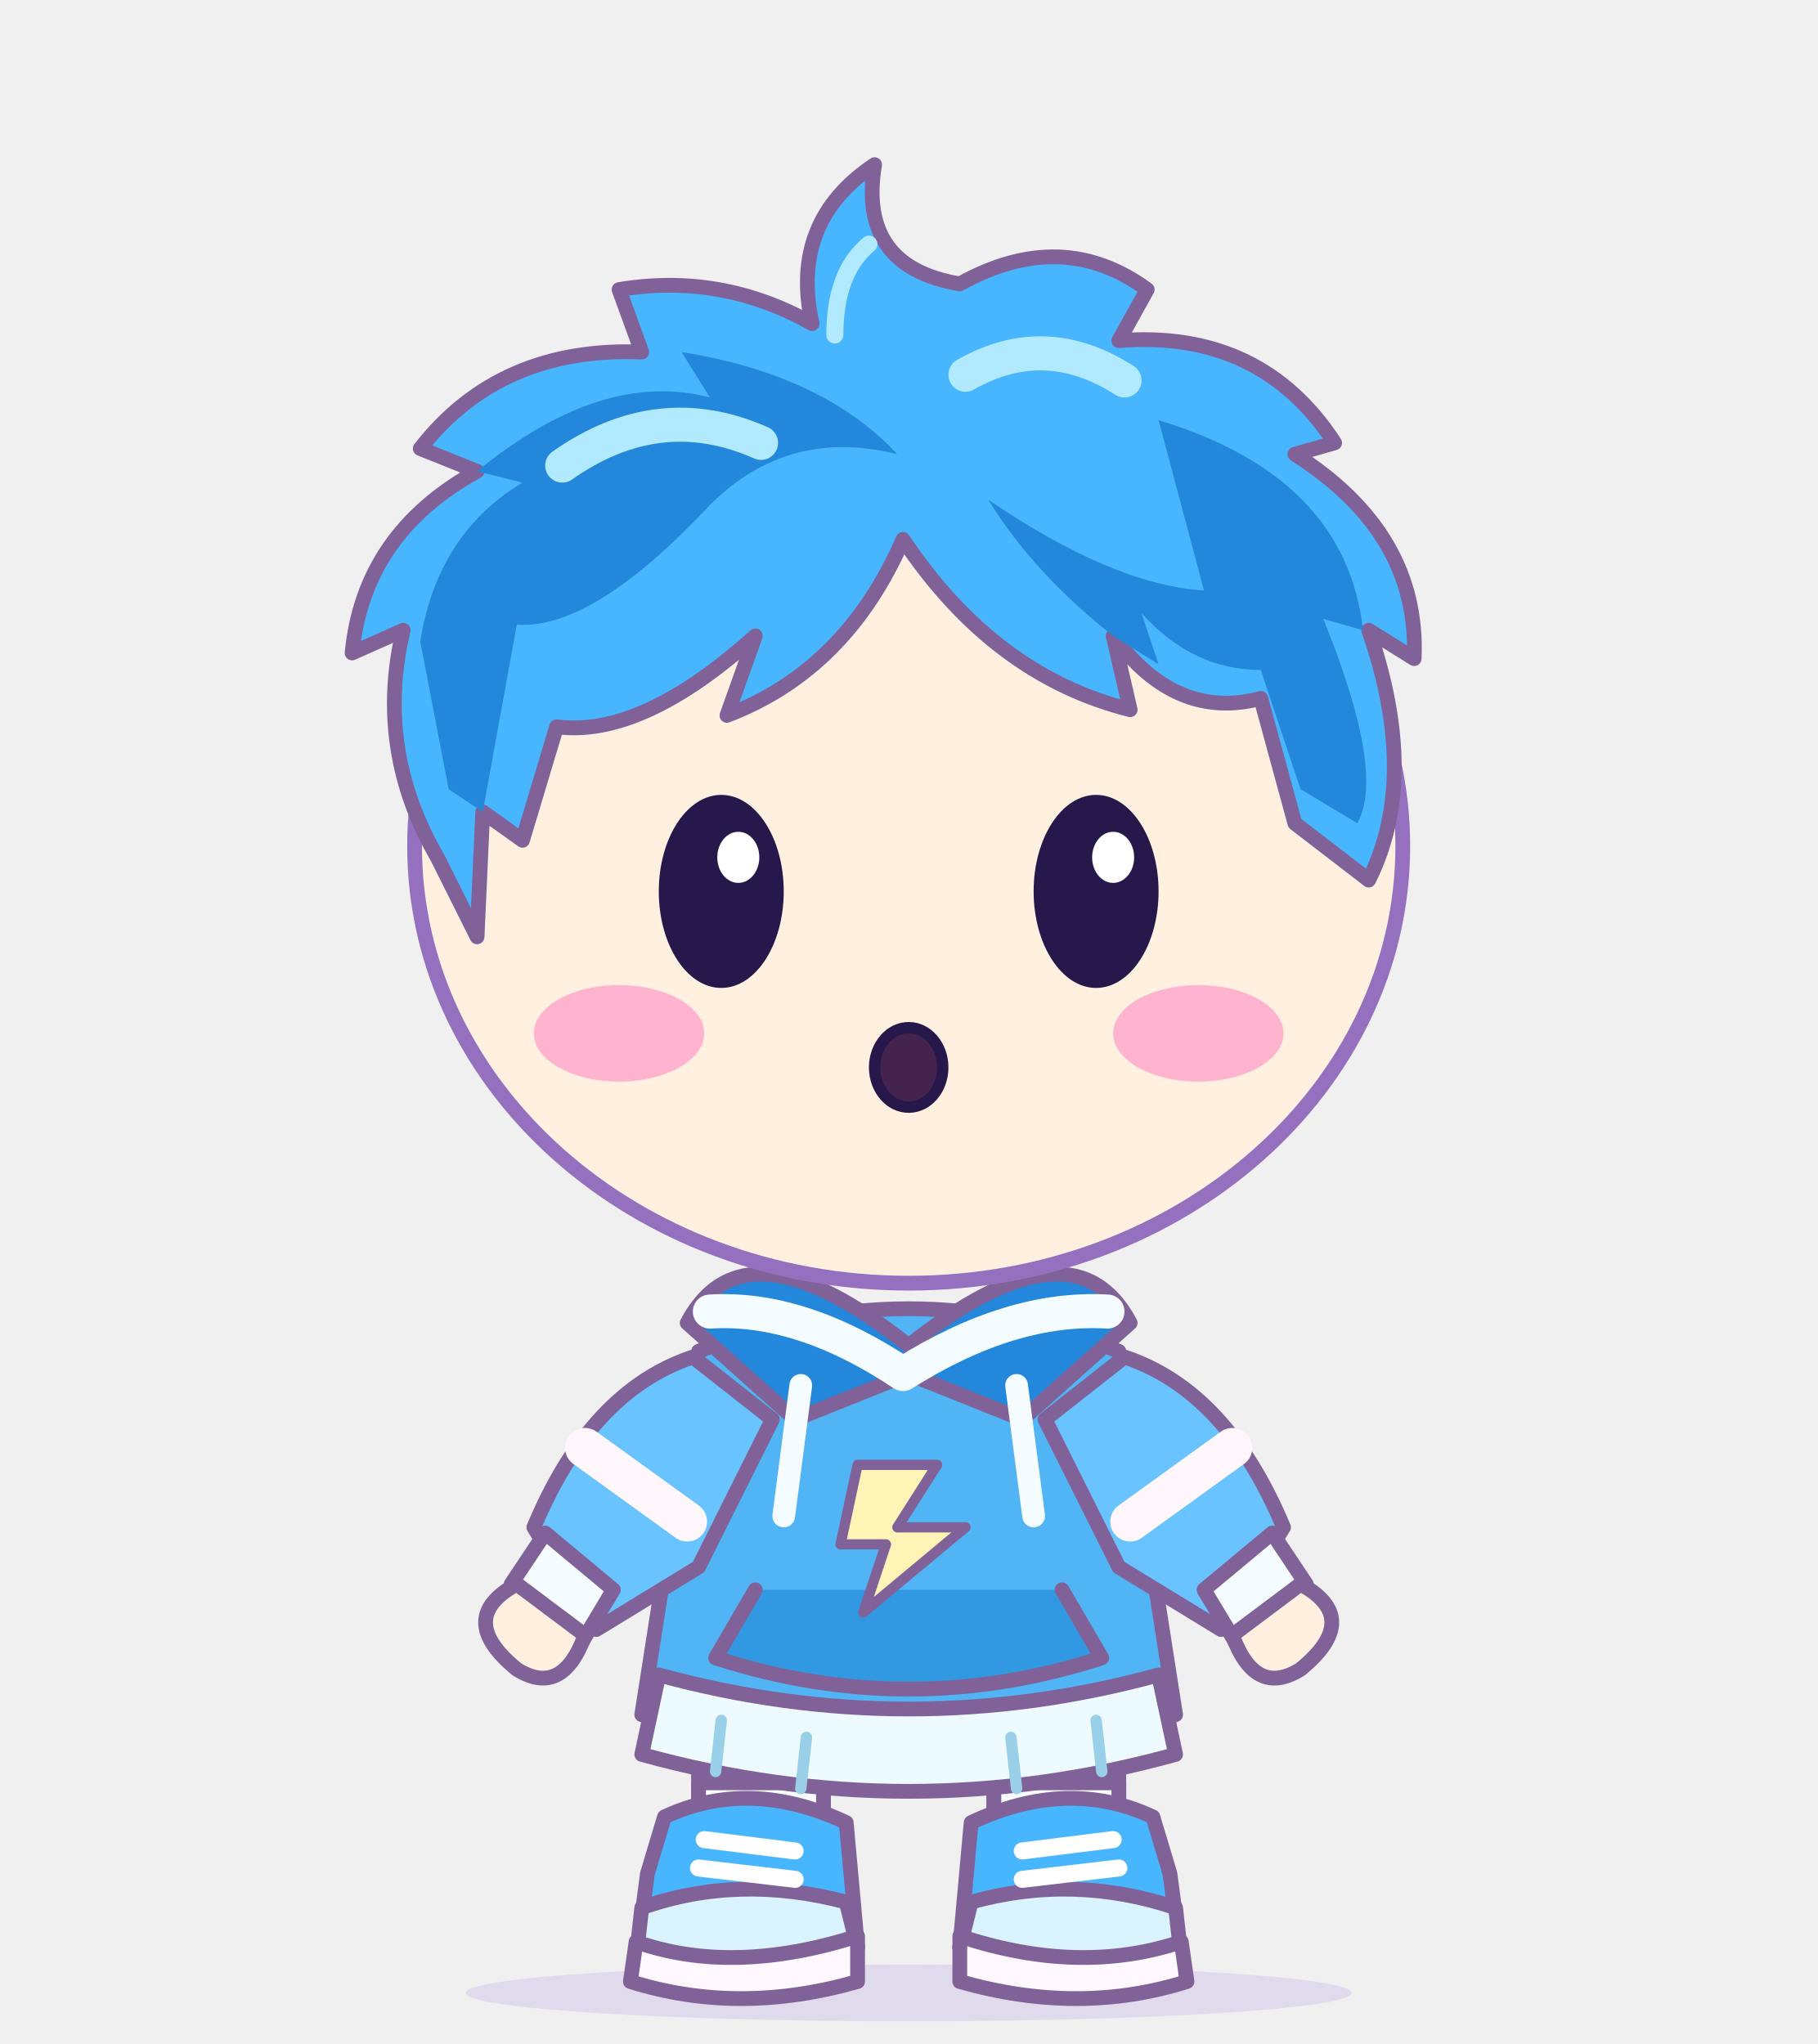
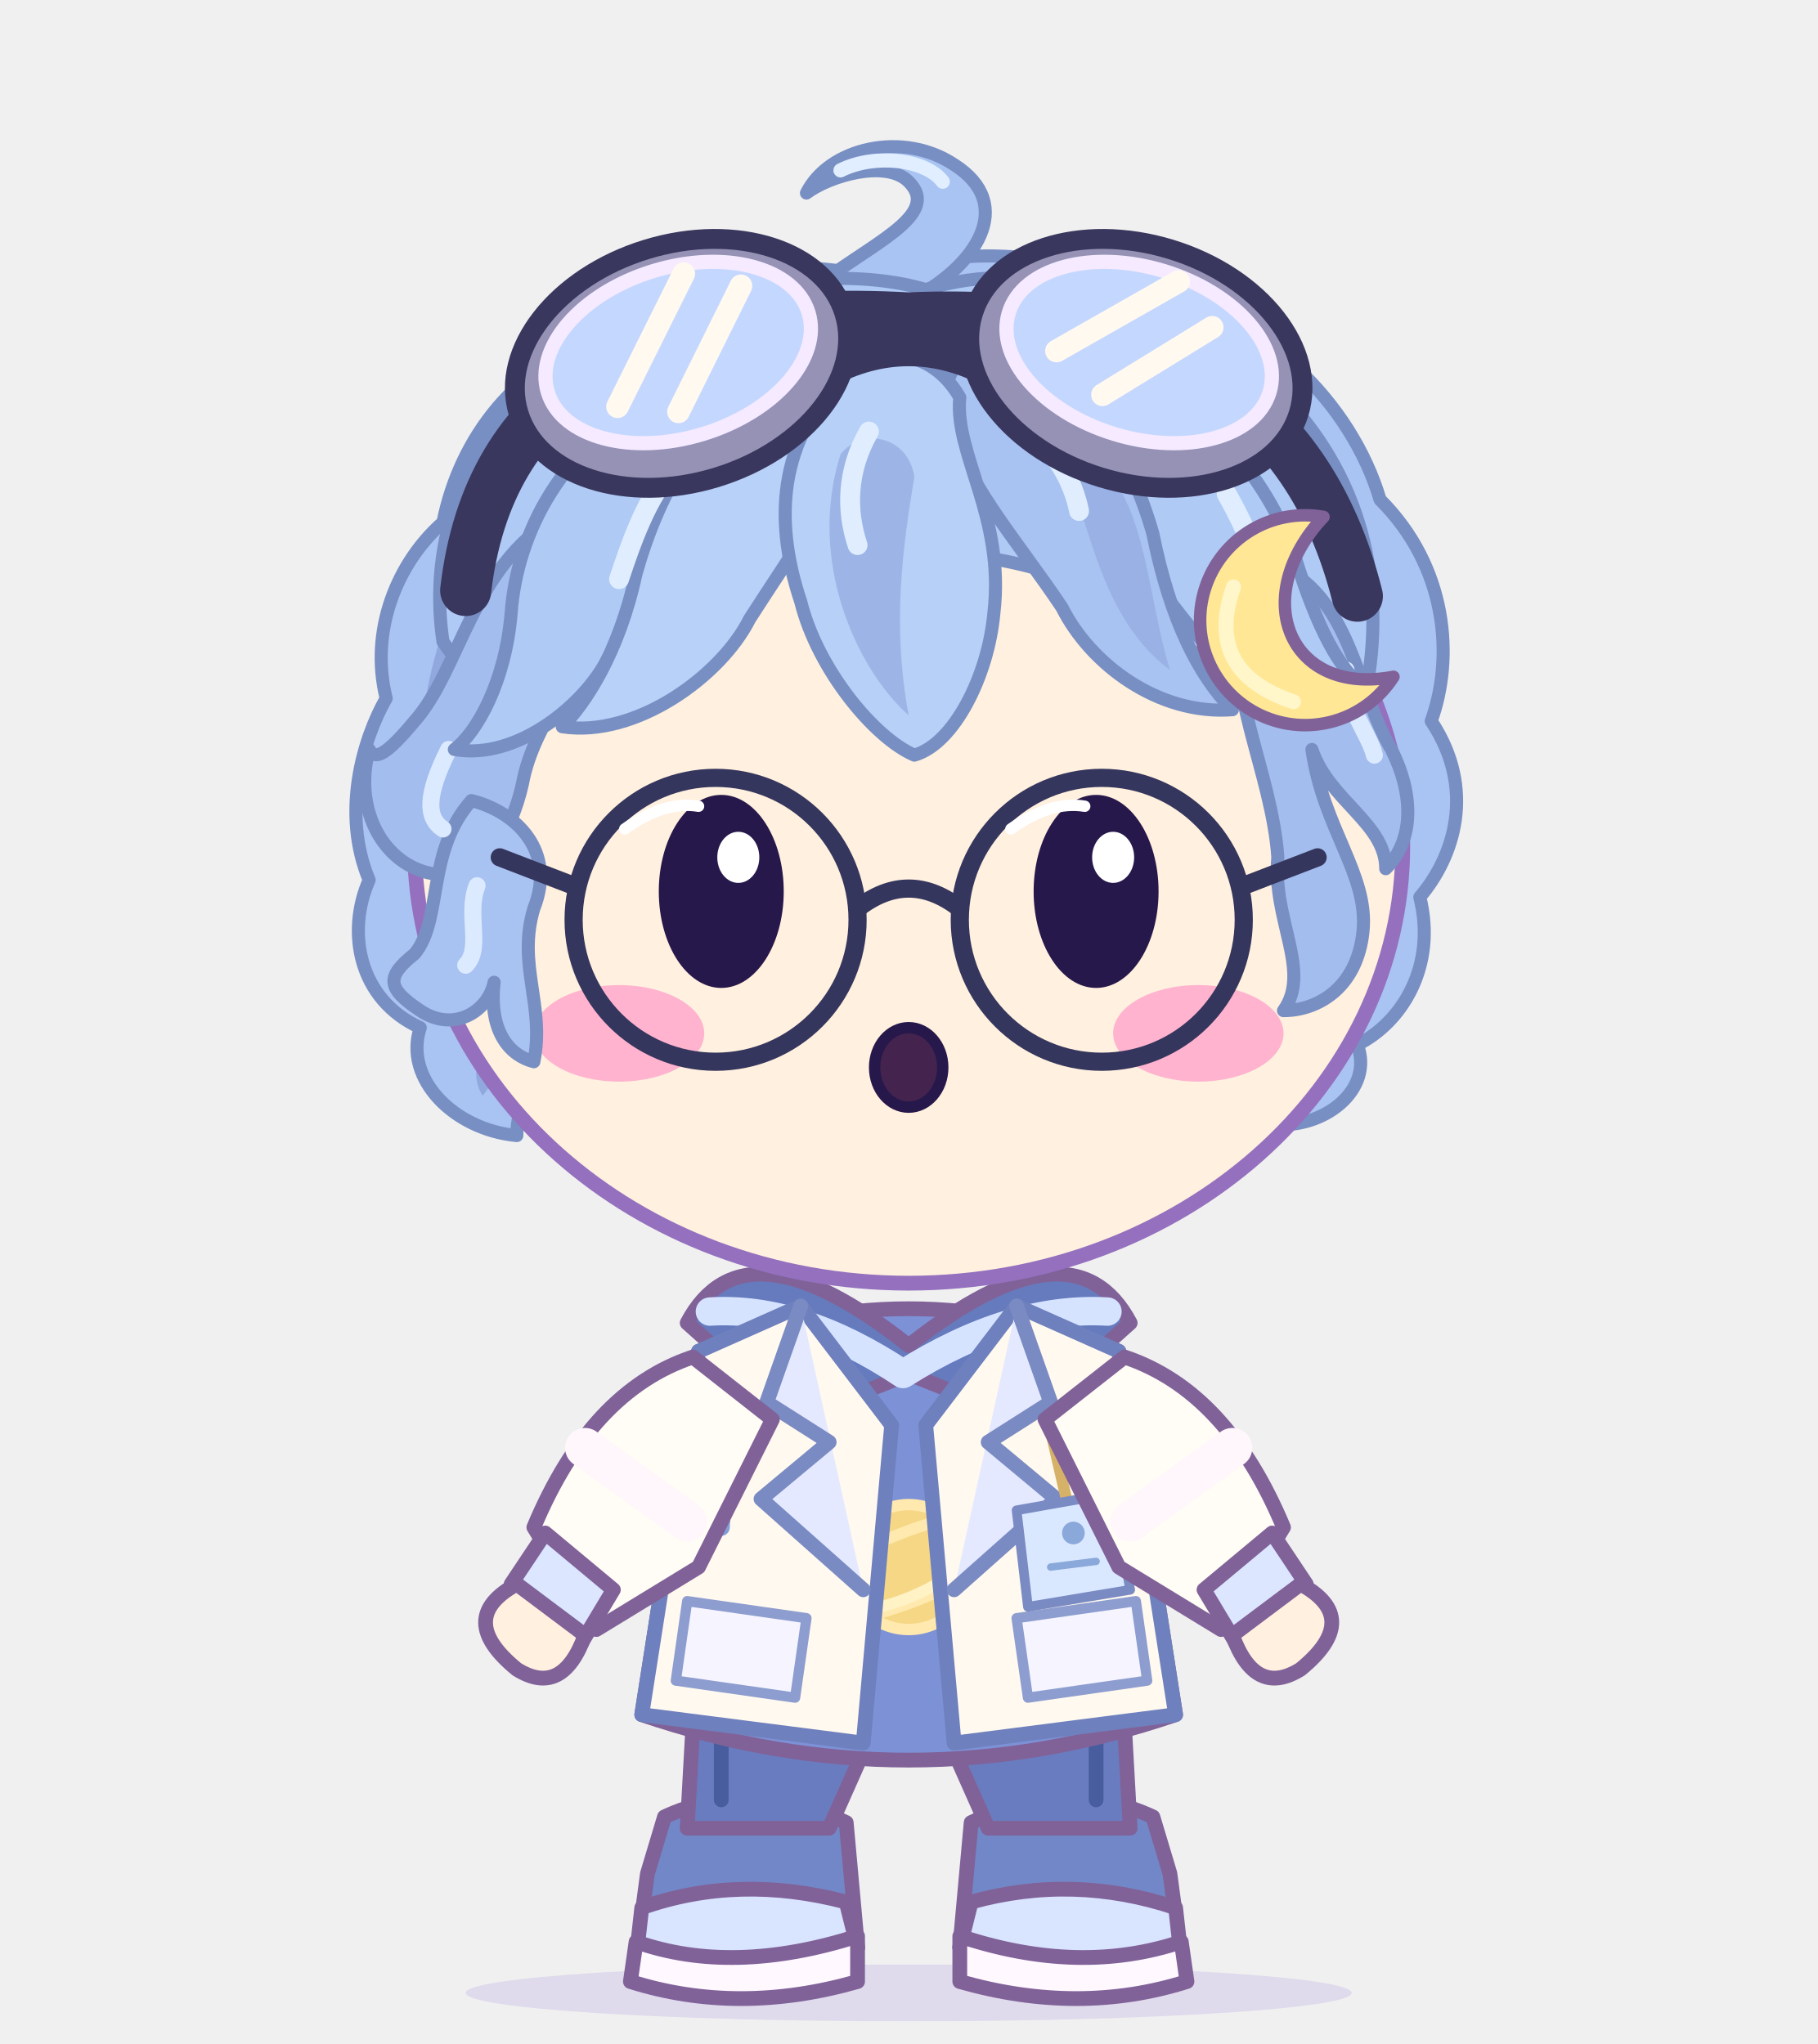
- <svg xmlns="http://www.w3.org/2000/svg" class="luna2" viewBox="0 0 320 360" preserveAspectRatio="xMidYMid meet" role="img" aria-label="Liam — talking" data-state="talking" data-outfit="home" data-reduced-motion="true" data-audio="unavailable" data-compact="false" data-character="liam">
+ <svg xmlns="http://www.w3.org/2000/svg" class="luna2" viewBox="0 0 320 360" preserveAspectRatio="xMidYMid meet" role="img" aria-label="Liam — talking" data-character="liam" data-science-outfit="true" data-listening-disabled="false" data-state="talking" data-outfit="home" data-reduced-motion="true" data-audio="unavailable" data-compact="false">
  <ellipse class="l2-ground" cx="160" cy="351" rx="78" ry="5" fill="#a58cdd" opacity=".22" />
  <g class="l2-character" fill="none" stroke="#806299" stroke-width="2.6" stroke-linecap="round" stroke-linejoin="round">
+     <g transform="translate(0 0)">
+       <g transform="translate(83 108)">
+         <g class="l2-pigtail" style="transform-origin:0 0">
+           <g transform="translate(-83 -108)">
+             <path d="M83 94C62 72 26 82 19 108 7 144 49 161 34 187 28 197 18 195 12 188 13 220 51 236 73 208 89 186 68 162 78 141 88 125 101 110 83 94Z" fill="#ba96f4" />
+             <path d="M57 90C23 100 21 124 42 145 64 167 63 199 41 209 68 214 78 193 66 164 50 128 73 114 81 104Z" fill="#9d79dc" stroke="none" />
+             <path d="M41 89C11 100 14 126 28 141 19 119 33 104 46 101M15 197Q33 226 59 210" fill="none" stroke="#f2d4ff" stroke-width="5" />
+             <ellipse cx="37" cy="106" rx="9" ry="5" transform="rotate(-35 37 106)" fill="#f7e4ff" stroke="none" />
+             <path d="M72 89Q83 78 92 93L94 112 79 119Z" fill="#f2b9e7" />
+           </g>
+         </g>
+       </g>
+     </g>
+     <g transform="translate(320 0) scale(-1 1)">
+       <g transform="translate(83 108)">
+         <g class="l2-pigtail" style="transform-origin:0 0">
+           <g transform="translate(-83 -108)">
+             <path d="M83 94C62 72 26 82 19 108 7 144 49 161 34 187 28 197 18 195 12 188 13 220 51 236 73 208 89 186 68 162 78 141 88 125 101 110 83 94Z" fill="#ba96f4" />
+             <path d="M57 90C23 100 21 124 42 145 64 167 63 199 41 209 68 214 78 193 66 164 50 128 73 114 81 104Z" fill="#9d79dc" stroke="none" />
+             <path d="M41 89C11 100 14 126 28 141 19 119 33 104 46 101M15 197Q33 226 59 210" fill="none" stroke="#f2d4ff" stroke-width="5" />
+             <ellipse cx="37" cy="106" rx="9" ry="5" transform="rotate(-35 37 106)" fill="#f7e4ff" stroke="none" />
+             <path d="M72 89Q83 78 92 93L94 112 79 119Z" fill="#f2b9e7" />
+           </g>
+         </g>
+       </g>
+     </g>
    <g class="l2-body">
      <g class="l2-feet">
        <path d="M123 300V324H145V300M175 300V324H197V300" fill="#fff0df" />
-         <path d="M123 314H145V325H123ZM175 314H197V325H175Z" fill="#f5fcff" />
-         <path d="M117 320Q132 313 149 321L151 343Q136 351 112 345L114 330Z M171 321Q188 313 203 320L206 330 208 345Q184 351 169 343Z" fill="#48b6ff" />
-         <path d="M113 336Q130 330 149 335L151 343Q132 350 112 345ZM171 335Q189 330 207 336L208 345Q189 350 169 343Z" fill="#d9f3ff" />
+         <path d="M117 320Q132 313 149 321L151 343Q136 351 112 345L114 330Z M171 321Q188 313 203 320L206 330 208 345Q184 351 169 343Z" fill="#c2a1f3" />
+         <path d="M113 336Q130 330 149 335L151 343Q132 350 112 345ZM171 335Q189 330 207 336L208 345Q189 350 169 343Z" fill="#edb8e9" />
        <path d="M112 342Q129 348 151 341V349Q130 355 111 349ZM169 341Q190 348 208 342L209 349Q190 355 169 349Z" fill="#fff8ff" />
-         <path d="M124 324 140 326M123 329 140 331M180 326 196 324M180 331 197 329" fill="none" stroke="#fff" stroke-width="3" />
+         <g fill="#94e6e0" stroke-width="1.8">
+           <path d="M132 326Q116 315 117 327T132 331Q147 339 146 327T132 326ZM188 326Q173 315 174 327T188 331Q203 339 202 327T188 326Z" />
+           <circle cx="132" cy="329" r="4" />
+           <circle cx="188" cy="329" r="4" />
+         </g>
+         <g class="liam-laces" fill="none" stroke="#f6f7ff" stroke-width="2.5">
+           <path d="m121 323 20 2m-21 3 21 2m38-5 20-2m-20 7 21-2" />
+         </g>
      </g>
      <g class="l2-outfit-home">
-         <path d="M123 238Q160 223 197 238L207 302Q160 318 113 302Z" fill="#51b4f4" />
-         <path d="M116 295Q160 307 204 295L207 309Q160 322 113 309Z" fill="#edfaff" />
-         <path d="M127 303 126 312M142 306 141 315M178 306 179 315M193 303 194 312" stroke="#9acfe8" stroke-width="2" />
-         <path d="M121 233Q131 214 160 237 189 214 199 233L180 250 160 242 140 250Z" fill="#2387dc" />
-         <path d="M125 231Q141 230 159 242 178 230 195 231" fill="none" stroke="#f5fcff" stroke-width="6" />
-         <path d="M141 244 138 267M179 244 182 267" fill="none" stroke="#f5fcff" stroke-width="4" />
-         <path d="M133 280 126 292Q160 303 194 292L187 280" fill="#3198e2" />
-         <path d="M151 258H165L158 269H170L152 284 156 272H148Z" fill="#fff4b5" stroke-width="1.8" />
+         <path d="M123 238Q160 223 197 238L207 302Q160 318 113 302Z" fill="#c2a1f3" />
+         <path d="M116 284Q158 298 204 284L211 310Q160 326 109 310Z" fill="#fff6fc" />
+         <path d="M124 298 121 313M143 302 141 317M178 302 180 317M196 298 199 313" fill="none" stroke="#c4a0e8" stroke-width="4" />
+         <path d="M120 264Q160 277 201 264V280Q160 293 118 280Z" fill="#f6d9fa" stroke="none" />
+         <path d="M121 233Q131 214 160 237 189 214 199 233L180 250 160 242 140 250Z" fill="#f2b9e7" />
+         <path d="M125 231Q141 230 159 242 178 230 195 231" fill="none" stroke="#fff5fc" stroke-width="6" />
+         <path d="M141 244 138 270M179 244 182 270" fill="none" stroke="#89e5dd" stroke-width="5" />
+         <circle cx="138" cy="272" r="3" fill="#89e5dd" />
+         <circle cx="182" cy="272" r="3" fill="#89e5dd" />
+         <path transform="translate(159 271) scale(0.65)" d="M8-17A21 21 0 1 0 22 15C1 19-7-1 8-17Z" fill="#ffe795" stroke="#806299" stroke-width="2.5" />
+         <path transform="translate(159 271) scale(0.65)" d="M-10-3Q-16 14 2 20" fill="none" stroke="#fff7ca" stroke-width="3" />
+         <g class="l2-detail" fill="#fff5fc" stroke="#d28ed8" stroke-width="2.5">
+           <path d="M122 289C108 275 110 299 127 306 144 292 136 278 127 288Z" />
+           <path d="M191 289C177 275 179 299 196 306 213 292 205 278 196 288Z" />
+         </g>
      </g>
      <g class="l2-outfit-enterprise">
        <path d="M124 282H196L205 311Q160 323 115 311Z" fill="#8a73b6" />
        <path d="M126 235Q160 225 194 235L201 294Q180 304 160 293 140 304 119 294Z" fill="#9981c3" />
        <path d="M143 231 160 259 177 231Z" fill="#fff6fc" />
        <path d="M137 233 148 251 140 258 160 283 151 241M183 233 172 251 180 258 160 283 169 241" fill="#bfa0eb" />
        <path d="M151 240 160 247 169 240 168 255 160 250 152 255Z" fill="#8de3da" />
        <circle cx="160" cy="283" r="2.6" fill="#ffdfa3" stroke="none" />
        <path d="M126 281H140M180 281H194" stroke="#d9c2f5" stroke-width="3" />
        <g class="l2-detail">
          <path d="M179 250V268" stroke="#8de3da" stroke-width="3" />
          <rect x="172" y="263" width="17" height="22" rx="3" fill="#fff8ee" />
          <circle cx="180.5" cy="270" r="3" fill="#c3a3ef" stroke="none" />
          <path d="M176 278H185" stroke="#8de3da" />
        </g>
      </g>
+       <g class="liam-clothes">
+         <path d="M123 286H197L199 322H174L166 304H154L146 322H121Z" fill="#697cc0" />
+         <path d="M127 303v14m66-14v14M160 293v9" stroke="#485d9d" />
+         <path d="M123 238Q160 223 197 238L207 302Q160 318 113 302Z" fill="#7d91d6" />
+         <path d="M121 233Q131 214 160 237 189 214 199 233L180 250 160 242 140 250Z" fill="#657bbd" />
+         <path d="M125 231Q141 230 159 242 178 230 195 231" fill="none" stroke="#d6e3ff" stroke-width="5" />
+         <path d="M142 244v23m36-23v23" stroke="#e5eaff" stroke-width="3" />
+         <g transform="translate(160 276) rotate(-22)" stroke="#ffe9ae" stroke-width="2">
+           <circle r="11" fill="#f5d786" />
+           <ellipse rx="21" ry="6" fill="none" />
+           <path d="M-20 0q16 10 40 0" fill="none" stroke="#fff2c5" />
+         </g>
+         <g class="liam-labcoat">
+           <path d="M123 238 141 230 157 251 152 307 113 302Z M197 238 179 230 163 251 168 307 207 302Z" fill="#fff9ef" stroke="#6e80bd" />
+           <path d="m141 230-6 17 11 7-12 10 18 16m27-50 6 17-11 7 12 10-18 16" fill="#e4e9ff" stroke="#7a8ac2" />
+           <path d="m121 282 21 3-2 14-21-3Z m58 3 21-3 2 14-21 3Z" fill="#f6f5ff" stroke="#8d9dcf" stroke-width="1.8" />
+           <path d="m124 255-2 15m6-17-1 16" stroke="#849dd5" stroke-width="3" />
+           <path d="m185 252 3 13" stroke="#d5b267" stroke-width="2" />
+           <path d="m179 266 17-3 3 17-18 3Z" fill="#dae8ff" stroke="#7a8ac2" stroke-width="1.7" />
+           <circle cx="189" cy="270" r="2" fill="#8aa8da" stroke="none" />
+           <path d="m185 276 8-1" stroke="#8aa8da" stroke-width="1.3" />
+         </g>
+       </g>
      <g transform="translate(0 0)">
        <g transform="translate(126 240)">
          <g class="l2-arm l2-arm-left" style="transform-origin:0 0">
            <g transform="translate(-126 -240)">
-               <path d="M122 239Q104 245 94 269L105 287 123 276 136 250Z" class="l2-sleeve" fill="#69c3ff" />
-               <path d="M96 270 108 280 102 290 90 279Z" fill="#f5fcff" />
+               <path d="M122 239Q104 245 94 269L105 287 123 276 136 250Z" class="l2-sleeve" fill="#d5b6f4" />
+               <path d="M96 270 108 280 102 290 90 279Z" fill="#f6d4ee" />
              <path d="M91 279Q80 285 91 294 99 299 103 288Z" fill="#fff0df" />
              <path class="l2-detail" d="M103 255 121 268" stroke="#fff7fc" stroke-width="7" />
            </g>
          </g>
        </g>
      </g>
      <g transform="translate(320 0) scale(-1 1)">
        <g transform="translate(126 240)">
          <g class="l2-arm l2-arm-right" style="transform-origin:0 0">
            <g transform="translate(-126 -240)">
-               <path d="M122 239Q104 245 94 269L105 287 123 276 136 250Z" class="l2-sleeve" fill="#69c3ff" />
-               <path d="M96 270 108 280 102 290 90 279Z" fill="#f5fcff" />
+               <path d="M122 239Q104 245 94 269L105 287 123 276 136 250Z" class="l2-sleeve" fill="#d5b6f4" />
+               <path d="M96 270 108 280 102 290 90 279Z" fill="#f6d4ee" />
              <path d="M91 279Q80 285 91 294 99 299 103 288Z" fill="#fff0df" />
              <path class="l2-detail" d="M103 255 121 268" stroke="#fff7fc" stroke-width="7" />
            </g>
          </g>
        </g>
      </g>
    </g>
    <g transform="translate(160 213)">
      <g class="l2-head-pose" style="transform-origin:0 0">
        <g transform="translate(-160 -213)">
+           <g class="liam-hair liam-hair-back" fill="#a9c4f2" stroke="#788fc3" stroke-width="2.3">
+             <path d="M78 92C81 77 91 64 107 59C117 47 140 45 154 49C170 42 191 45 204 53C222 55 238 71 243 88C255 100 256 116 252 127C260 139 256 151 250 158C253 170 247 180 239 184C242 192 233 199 224 198C227 187 218 179 214 166C205 149 116 145 102 170C99 183 91 191 91 200C80 199 71 190 74 181C63 176 61 164 65 155C60 143 64 130 68 123C65 111 70 99 78 92Z" />
+             <path d="M78 111C68 141 80 157 84 167C89 179 81 187 85 193C95 180 97 158 95 139C93 125 88 113 78 111Z M237 112C249 137 236 151 238 165C240 174 234 185 229 191C231 178 222 165 225 148C227 132 233 124 237 112Z" fill="#91a8df" stroke="none" />
+             <path d="M143 51C153 43 166 38 160 32C156 28 146 31 142 34C146 26 159 23 168 29C179 36 172 47 160 53C155 56 148 56 143 51Z" />
+             <path d="M148 30C154 27 163 28 166 32" fill="none" stroke="#e0eeff" stroke-width="2.5" />
+             <path d="M76 125C72 139 77 149 79 154M245 137C246 148 241 154 240 161" fill="none" stroke="#d9eaff" stroke-width="3" />
+           </g>
          <ellipse class="l2-face-base" cx="160" cy="149" rx="87" ry="77" fill="#fff0df" stroke="#9470bf" />
          <g class="l2-cheeks" fill="#ffb3cf" stroke="none">
            <ellipse cx="109" cy="182" rx="15" ry="8.5" />
            <ellipse cx="211" cy="182" rx="15" ry="8.5" />
          </g>
          <g class="l2-eye-gaze" fill="#27184b" stroke="none">
            <g class="l2-eyes-open">
              <ellipse cx="127" cy="157" rx="11" ry="17" />
              <ellipse cx="193" cy="157" rx="11" ry="17" />
              <ellipse cx="130" cy="151" rx="3.7" ry="4.5" fill="#fff" />
              <ellipse cx="196" cy="151" rx="3.7" ry="4.5" fill="#fff" />
            </g>
          </g>
          <g class="l2-eyes-shut" fill="none" stroke="#27184b" stroke-width="4.5">
            <path d="M116 160Q127 147 138 160M182 160Q193 147 204 160" />
          </g>
          <g class="l2-eyes-blink" fill="none" stroke="#27184b" stroke-width="3.5">
            <path d="M117 160Q127 165 137 160M183 160Q193 165 203 160" />
          </g>
          <g class="l2-brows" fill="none" stroke="#9470bf" stroke-width="3">
            <path d="M117 132 132 130M188 130 203 132" />
          </g>
          <g fill="none" stroke="#27184b" stroke-width="3.6">
            <path class="l2-mouth-smile" d="M150 184Q160 198 170 184" />
            <path class="l2-mouth-concern" d="M152 191Q160 186 168 191" />
          </g>
          <g class="l2-mouth-small">
            <ellipse cx="160" cy="188" rx="6" ry="7" fill="#44234f" stroke="#27184b" stroke-width="2" />
          </g>
          <g class="l2-mouth-wide">
            <path d="M149 182H171Q172 200 160 200 148 200 149 182Z" fill="#44234f" stroke="#27184b" stroke-width="2" />
            <path d="M153 195Q160 189 167 195Q160 202 153 195Z" fill="#f7a5c8" stroke="none" />
          </g>
          <g class="l2-front-hair" fill="#bb96f2">
-             <path d="M77 151Q66 132 71 111L62 115Q64 94 84 83L74 79Q88 61 113 62L109 51Q127 48 143 57Q139 39 154 29Q151 47 169 50Q187 40 202 51L197 60Q222 58 235 78L228 80Q250 94 249 116L241 111Q250 137 241 155L228 145 222 123Q207 127 196 112L199 125Q175 119 159 95Q149 118 128 126L133 112Q113 130 98 128L92 148 85 143 84 165Z" fill="#48b6ff" />
-             <path d="M74 113Q77 94 92 85L84 83Q106 65 125 70L120 62Q145 66 158 80Q138 75 124 90 104 111 91 110L85 143 79 139Z M204 74Q237 84 240 111L233 109Q244 136 239 145L229 139 222 118Q210 118 201 108L204 117 196 112Q182 101 174 88Q196 103 212 104Z" fill="#2387dc" stroke="none" />
-             <path d="M99 82Q116 70 134 78M170 66Q184 58 198 67" fill="none" stroke="#b1e9ff" stroke-width="6" />
-             <path d="M147 59Q147 48 153 43" fill="none" stroke="#b1e9ff" stroke-width="3" />
-           </g>
-           <g class="l2-accessories" />
+             <path d="M78 153Q64 94 112 73 144 60 160 76 183 59 213 78 252 98 242 153 225 139 214 117 183 112 160 87 140 115 106 127 101 146 78 153Z" />
+             <path d="M86 128Q71 159 80 188L91 181 94 215Q67 205 65 177Z M234 128Q249 159 240 188L229 181 226 215Q253 205 255 177Z" />
+             <path d="M99 130Q78 155 85 190L92 181 94 208 80 198 77 174Z M221 129Q240 156 234 190L229 181 227 208 242 197 243 173Z" fill="#a583d9" stroke="none" />
+             <path d="M101 89Q119 75 136 79M179 77Q204 78 219 94" fill="none" stroke="#e3c8ff" stroke-width="6" />
+           </g>
+           <g class="l2-accessories">
+             <path d="M154 59C135 40 108 22 100 32 90 44 96 76 107 84 120 93 142 74 154 65Z M166 59C185 40 212 22 220 32 230 44 224 76 213 84 200 93 178 74 166 65Z" fill="#8fe9e2" stroke="#f5ffff" stroke-width="4" />
+             <path d="M149 60Q122 48 118 59T149 65M171 60Q198 48 202 59T171 65" fill="#61c8ca" stroke="none" />
+             <rect x="149" y="51" width="22" height="22" rx="8" fill="#8be2dc" stroke="#62b6c1" stroke-width="2" />
+             <path transform="translate(230 109) scale(0.9)" d="M8-17A21 21 0 1 0 22 15C1 19-7-1 8-17Z" fill="#ffe795" stroke="#806299" stroke-width="2.5" />
+             <path transform="translate(230 109) scale(0.9)" d="M-10-3Q-16 14 2 20" fill="none" stroke="#fff7ca" stroke-width="3" />
+             <g class="l2-detail">
+               <path transform="translate(88 119) scale(0.82)" d="M0-12 4-4 13-3 7 4 9 13 0 9-9 13-7 4-13-3-4-4Z" fill="#ffe795" stroke="#806299" stroke-width="2.5" stroke-linejoin="round" />
+               <path transform="translate(98 99) scale(0.43)" d="M0-12 4-4 13-3 7 4 9 13 0 9-9 13-7 4-13-3-4-4Z" fill="#ffe795" stroke="#806299" stroke-width="2.5" stroke-linejoin="round" />
+             </g>
+           </g>
+           <g class="liam-hair" fill="#afcaf5" stroke="#788fc3" stroke-width="2.3">
+             <path d="M78 113C74 86 91 62 119 54C137 48 153 48 163 51C182 45 207 52 222 66C238 80 244 99 241 119C225 127 207 113 193 104C170 93 130 94 110 116C96 128 86 125 78 113Z" />
+             <path d="M98 91C83 100 81 118 73 127C68 133 66 134 65 132C62 143 68 153 77 154C85 155 90 147 92 138C94 127 103 118 107 106C109 98 105 92 98 91Z" fill="#a3bdee" />
+             <path d="M226 100C238 106 239 122 245 132C249 140 249 148 244 153C244 145 234 141 231 132C233 146 241 154 240 164C239 174 232 178 226 178C231 171 224 162 225 151C224 136 215 120 219 108C220 103 223 101 226 100Z" fill="#a3bdee" />
+             <path d="M83 141C75 150 78 162 73 168C68 172 68 174 74 178C80 182 86 178 87 173C86 182 90 186 94 187C96 177 91 170 94 160C98 150 91 143 83 141Z" fill="#a8c3f1" />
+             <path d="M79 132C75 140 75 144 78 146M84 156C82 161 85 167 82 170M237 118C237 125 241 129 242 133" fill="none" stroke="#dceaff" stroke-width="3" />
+             <path d="M116 70C99 78 91 94 90 108C89 120 84 129 80 132C91 134 103 124 107 116C116 104 124 89 129 78C127 72 122 69 116 70Z" />
+             <path d="M142 66C124 70 116 87 112 101C109 115 103 124 99 128C112 130 127 119 132 109C139 98 150 83 151 73C150 69 146 67 142 66Z" fill="#b7d1f8" />
+             <path d="M192 66C211 68 223 84 228 98C232 111 236 118 240 121C230 127 217 119 210 111C201 100 190 83 184 75C183 70 187 67 192 66Z" />
+             <path d="M171 63C190 63 199 80 203 94C206 109 211 119 217 125C204 126 192 117 187 107C179 95 169 84 167 73C166 68 167 64 171 63Z" fill="#a8c2f1" />
+             <path d="M151 64C137 76 136 91 141 106C144 118 154 130 161 133C168 131 174 119 175 108C177 91 168 80 169 70C165 63 158 61 151 64Z" fill="#b6d0f7" />
+             <path d="M148 80C142 99 151 118 160 126C157 110 159 96 161 84C160 77 152 75 148 80Z M187 80C192 93 194 109 206 118C202 105 202 90 194 82C191 79 188 78 187 80Z" fill="#93aade" stroke="none" opacity=".7" />
+             <path d="M119 82C114 87 111 96 109 102M153 76C149 83 149 90 151 96M180 75C186 79 189 85 190 90M216 87C220 94 222 100 223 104" fill="none" stroke="#dfedff" stroke-width="3.5" />
+           </g>
+           <g class="liam-goggles" stroke="#39375e" stroke-width="3.5">
+             <path d="M82 104Q88 52 160 56 226 53 239 105" fill="none" stroke-width="9" />
+             <path d="M145 65Q160 57 175 65" fill="none" stroke-width="7" />
+             <g transform="rotate(-17 120 64)">
+               <ellipse cx="120" cy="64" rx="30" ry="21" fill="#9692b5" />
+               <ellipse cx="120" cy="62" rx="24" ry="15" fill="#c4d7ff" stroke="#f5eaff" stroke-width="2.5" />
+               <path d="m107 68 18-19m-8 23 17-18" stroke="#fff9ef" stroke-width="4" />
+             </g>
+             <g transform="rotate(17 200 64)">
+               <ellipse cx="200" cy="64" rx="30" ry="21" fill="#9692b5" />
+               <ellipse cx="200" cy="62" rx="24" ry="15" fill="#c4d7ff" stroke="#f5eaff" stroke-width="2.5" />
+               <path d="m186 66 17-18m-7 23 15-17" stroke="#fff9ef" stroke-width="4" />
+             </g>
+           </g>
+           <g class="liam-moon">
+             <path transform="translate(226 106) scale(0.88)" d="M8-17A21 21 0 1 0 22 15C1 19-7-1 8-17Z" fill="#ffe795" stroke="#806299" stroke-width="2.5" />
+             <path transform="translate(226 106) scale(0.88)" d="M-10-3Q-16 14 2 20" fill="none" stroke="#fff7ca" stroke-width="3" />
+           </g>
+           <g class="liam-glasses" fill="none" stroke="#35365d" stroke-width="3.2">
+             <circle cx="126" cy="162" r="25" />
+             <circle cx="194" cy="162" r="25" />
+             <path d="M151 160q9-7 18 0m-68-4-13-5m131 5 13-5" />
+             <path d="M110 146q7-5 13-4M178 146q7-5 13-4" stroke="#fff" stroke-width="2" />
+           </g>
          <g class="l2-sleep-mask">
-             <path d="M88 153 104 159M216 159 232 153" fill="none" stroke="#2387dc" stroke-width="7" />
-             <path d="M104 146Q124 136 147 146 160 152 173 146 196 136 216 146L216 174Q198 193 177 178 160 168 143 178 122 193 104 174Z" fill="#58b6f1" stroke="#d9f3ff" stroke-width="3" />
+             <path d="M88 153 104 159M216 159 232 153" fill="none" stroke="#9b79cb" stroke-width="7" />
+             <path d="M104 146Q124 136 147 146 160 152 173 146 196 136 216 146L216 174Q198 193 177 178 160 168 143 178 122 193 104 174Z" fill="#b792ee" stroke="#f0d9ff" stroke-width="3" />
            <path d="M117 163Q127 174 138 163M182 163Q193 174 203 163" fill="none" stroke="#fff0ff" stroke-width="3" />
            <path transform="translate(160 153) scale(0.34)" d="M8-17A21 21 0 1 0 22 15C1 19-7-1 8-17Z" fill="#ffe795" stroke="#806299" stroke-width="2.5" />
            <path transform="translate(160 153) scale(0.34)" d="M-10-3Q-16 14 2 20" fill="none" stroke="#fff7ca" stroke-width="3" />
          </g>
          <g class="l2-mouth-snore" fill="#44234f" stroke="#27184b" stroke-width="2">
            <path class="l2-snore-closed" d="M155 193Q160 198 165 193" fill="none" stroke-width="3.4" stroke-linecap="round" />
            <ellipse class="l2-snore-open" cx="160" cy="194" rx="6" ry="8" />
            <path class="l2-snore-tongue" d="M156 198Q160 194 164 198Q160 203 156 198Z" fill="#f7a5c8" stroke="none" />
          </g>
        </g>
      </g>
    </g>
    <g class="l2-hand-think">
-       <path d="M116 247Q112 236 127 225L143 230Q141 247 126 255Z" class="l2-sleeve" fill="#69c3ff" />
-       <path d="M127 226 131 219 145 225 142 232Z" fill="#f5fcff" />
+       <path d="M116 247Q112 236 127 225L143 230Q141 247 126 255Z" class="l2-sleeve" fill="#d5b6f4" />
+       <path d="M127 226 131 219 145 225 142 232Z" fill="#f6d4ee" />
      <path d="M132 221Q126 210 133 208L138 214Q134 201 141 203L146 215Q153 209 154 216L145 228Z" fill="#fff0df" />
    </g>
    <g class="l2-laptop">
      <path d="M106 312H219L232 331H101Z" fill="#bba0e3" />
      <path d="M139 281H229L219 328H130Z" fill="#9d80cb" stroke="#e7d2ff" stroke-width="3" />
      <path transform="translate(180 303) scale(0.46)" d="M8-17A21 21 0 1 0 22 15C1 19-7-1 8-17Z" fill="#ffe795" stroke="#806299" stroke-width="2.5" />
      <path transform="translate(180 303) scale(0.46)" d="M-10-3Q-16 14 2 20" fill="none" stroke="#fff7ca" stroke-width="3" />
      <path d="M102 333H230" stroke="#806299" stroke-width="4" />
    </g>
  </g>
  <g class="l2-effects" stroke="none">
    <g class="l2-thinking-dots" fill="#f8e9ff">
      <circle cx="146" cy="14" r="3" />
      <circle cx="160" cy="14" r="3" />
      <circle cx="174" cy="14" r="3" />
    </g>
    <g class="l2-listening-lines" fill="none" stroke="#93ede5" stroke-width="4">
-       <path d="M23 65 31 77M40 57 44 71M291 65 283 77M274 57 270 71" />
+       <path d="m271 43 4-18m11 26 13-15m-5 29 20-6" />
    </g>
    <g class="l2-sparkles">
      <path transform="translate(40 244) scale(0.65)" d="M0-12 4-4 13-3 7 4 9 13 0 9-9 13-7 4-13-3-4-4Z" fill="#ffe795" stroke="#806299" stroke-width="2.5" stroke-linejoin="round" />
      <path transform="translate(278 238) scale(0.8)" d="M0-12 4-4 13-3 7 4 9 13 0 9-9 13-7 4-13-3-4-4Z" fill="#ffe795" stroke="#806299" stroke-width="2.5" stroke-linejoin="round" />
      <path transform="translate(273 47) scale(0.45)" d="M0-12 4-4 13-3 7 4 9 13 0 9-9 13-7 4-13-3-4-4Z" fill="#ffe795" stroke="#806299" stroke-width="2.5" stroke-linejoin="round" />
    </g>
    <g class="l2-oops" fill="#ffe795">
      <path d="M270 77 274 91 278 77Z" />
      <circle cx="274" cy="98" r="2.5" />
    </g>
    <g class="l2-zzz" fill="#e8d0ff" font-family="system-ui,sans-serif" font-weight="700">
      <text x="260" y="145" font-size="14">z</text>
      <text x="277" y="127" font-size="20">z</text>
      <text x="292" y="104" font-size="25">Z</text>
    </g>
  </g>
  <style>/* Every animated group has one transform owner. Face/head never scale. */
.luna2 { display:block; width:100%; height:auto; aspect-ratio:8/9; overflow:hidden; }
.luna2 * { transform-box:view-box; }
.luna2 .l2-outfit-enterprise,
.luna2 .l2-eyes-shut,.luna2 .l2-eyes-blink,.luna2 .l2-mouth-small,.luna2 .l2-mouth-wide,
.luna2 .l2-mouth-concern,.luna2 .l2-mouth-snore,.luna2 .l2-sleep-mask,.luna2 .l2-laptop,.luna2 .l2-effects &gt; g,
.luna2 .l2-hand-think,.luna2 .l2-listening-glow,.luna2 .l2-brows { opacity:0; }
.luna2[data-outfit="enterprise"] .l2-outfit-home { display:none; }
.luna2[data-outfit="enterprise"] .l2-outfit-enterprise { opacity:1; }
.luna2[data-outfit="enterprise"] .l2-sleeve { fill:#9981c3; }
.luna2[data-compact="true"] .l2-detail { display:none; }
.luna2[data-state="listening"] .l2-listening-lines { opacity:.85; }
.luna2[data-state="thinking"] .l2-thinking-dots { opacity:1; }
.luna2[data-state="thinking"] .l2-eye-gaze { transform:translate(3px,-4px); }
.luna2[data-state="thinking"] .l2-head-pose { transform:rotate(-4deg); }
.luna2[data-state="thinking"] .l2-arm-left { opacity:0; }
.luna2[data-state="thinking"] .l2-hand-think { opacity:1; }
.luna2[data-state="working"] .l2-laptop { opacity:1; }
.luna2[data-state="working"] .l2-eye-gaze { transform:translate(0,4px); }
.luna2[data-state="working"] .l2-arm { transform:rotate(-25deg); }
.luna2[data-state="happy"] .l2-eyes-open,
.luna2[data-state="sleeping"] .l2-eyes-open { opacity:0; }
.luna2[data-state="happy"] .l2-eyes-shut,
.luna2[data-state="happy"] .l2-sparkles { opacity:1; }
.luna2[data-state="happy"] .l2-mouth-smile,
.luna2[data-state="error"] .l2-mouth-smile { opacity:0; }
.luna2[data-state="happy"] .l2-mouth-wide { opacity:1; }
.luna2[data-state="error"] .l2-mouth-small,
.luna2[data-state="error"] .l2-oops,.luna2[data-state="error"] .l2-brows { opacity:1; }
.luna2[data-state="sleeping"] .l2-mouth-smile { opacity:0; }
.luna2[data-state="sleeping"] .l2-sleep-mask,
.luna2[data-state="sleeping"] .l2-zzz { opacity:1; }
.luna2[data-state="sleeping"] .l2-mouth-snore { opacity:1; }
.luna2[data-state="sleeping"] .l2-snore-open,
.luna2[data-state="sleeping"] .l2-snore-tongue { opacity:0; animation:l2-snore-open 3.6s steps(1,end) infinite; }
.luna2[data-state="sleeping"] .l2-snore-closed { opacity:1; animation:l2-snore-closed 3.6s steps(1,end) infinite; }
.luna2[data-state="talking"] .l2-mouth-smile { opacity:0; }
.luna2[data-state="talking"] .l2-mouth-small { opacity:1; }

/* Static proportions were raster-checked before motion was introduced. */
.luna2 .l2-character { animation:l2-breathe 5.6s ease-in-out infinite; }
.luna2 .l2-pigtail { animation:l2-hair 6.7s ease-in-out infinite; }
.luna2 .l2-head-pose,.luna2 .l2-eye-gaze,.luna2 .l2-arm { transition:transform 360ms ease; }
.luna2:not([data-state="sleeping"]):not([data-state="happy"]) .l2-eyes-open { animation:l2-blink-open 17s steps(1,end) infinite; }
.luna2:not([data-state="sleeping"]):not([data-state="happy"]) .l2-eyes-blink { animation:l2-blink-shut 17s steps(1,end) infinite; }
.luna2[data-state="listening"] .l2-pigtail { animation:l2-perk 3.8s ease-in-out infinite; }
.luna2[data-state="thinking"] .l2-thinking-dots circle { animation:l2-dot 1.8s ease-in-out infinite; }
.luna2[data-state="thinking"] .l2-thinking-dots circle:nth-child(2) { animation-delay:.25s; }
.luna2[data-state="thinking"] .l2-thinking-dots circle:nth-child(3) { animation-delay:.5s; }
.luna2[data-state="working"] .l2-arm { animation:l2-type .85s ease-in-out infinite; }
.luna2[data-state="working"] .l2-arm-right { animation-delay:.42s; }
.luna2[data-state="working"] .l2-eye-gaze { animation:l2-glance 7s ease-in-out infinite; }
.luna2[data-state="talking"][data-audio="unavailable"] .l2-mouth-small { animation:l2-mouth-a .64s steps(1,end) infinite; }
.luna2[data-state="talking"][data-audio="unavailable"] .l2-mouth-wide { animation:l2-mouth-b .64s steps(1,end) infinite; }
.luna2[data-state="talking"][data-audio="closed"] .l2-mouth-small { opacity:0; }
.luna2[data-state="talking"][data-audio="closed"] .l2-mouth-smile { opacity:1; }
.luna2[data-state="talking"][data-audio="wide"] .l2-mouth-small { opacity:0; }
.luna2[data-state="talking"][data-audio="wide"] .l2-mouth-wide { opacity:1; }
.luna2[data-state="happy"] .l2-character { animation:l2-celebrate .85s ease-out 1; }
.luna2[data-state="happy"] .l2-sparkles { animation:l2-sparkle 1.4s ease-out 1; }
.luna2[data-state="error"] .l2-mouth-small { animation:l2-surprise 1.1s steps(1,end) forwards; }
.luna2[data-state="error"] .l2-mouth-concern { animation:l2-concern 1.1s steps(1,end) forwards; }
.luna2[data-state="sleeping"] .l2-character { animation-duration:6.8s; }
.luna2[data-state="sleeping"] .l2-head-pose { animation:l2-sleep-bob 4.8s ease-in-out infinite; }
.luna2[data-state="sleeping"] .l2-zzz { animation:l2-drift 5s ease-in-out infinite; }
@keyframes l2-breathe { 0%,100% { transform:translateY(0); } 50% { transform:translateY(-2px); } }
@keyframes l2-hair { 0%,100% { transform:rotate(0); } 50% { transform:rotate(1deg); } }
@keyframes l2-perk { 0%,100% { transform:rotate(3deg); } 50% { transform:rotate(4deg); } }
/* Unequal blink intervals (3.4, 5.3, 2.5, 5.8 seconds), no eye/face scaling. */
@keyframes l2-blink-open { 0%,21%,52%,67%,100% { opacity:1; } 20%,51%,66% { opacity:0; } }
@keyframes l2-blink-shut { 0%,21%,52%,67%,100% { opacity:0; } 20%,51%,66% { opacity:1; } }
@keyframes l2-dot { 0%,100% { opacity:.35; } 50% { opacity:1; } }
@keyframes l2-type { 0%,100% { transform:rotate(-25deg) translateY(0); } 50% { transform:rotate(-25deg) translateY(5px); } }
@keyframes l2-sleep-bob { 0%,100% { transform:translateY(0) rotate(0); } 50% { transform:translateY(1.5px) rotate(.6deg); } }
@keyframes l2-snore-open { 0%,28%,64%,100% { opacity:0; } 34%,58% { opacity:1; } }
@keyframes l2-snore-closed { 0%,28%,64%,100% { opacity:1; } 34%,58% { opacity:0; } }
@keyframes l2-glance { 0%,65%,100% { transform:translateY(4px); } 75%,90% { transform:translateY(0); } }
@keyframes l2-mouth-a { 0%,55%,100% { opacity:1; } 25%,75% { opacity:0; } }
@keyframes l2-mouth-b { 0%,55%,100% { opacity:0; } 25%,75% { opacity:1; } }
@keyframes l2-celebrate { 0%,65%,100% { transform:translateY(0); } 30% { transform:translateY(-7px); } 80% { transform:translateY(-2px); } }
@keyframes l2-sparkle { 0% { opacity:0; } 30%,70%,100% { opacity:1; } }
@keyframes l2-surprise { 0% { opacity:1; } 100% { opacity:0; } }
@keyframes l2-concern { 0% { opacity:0; } 100% { opacity:1; } }
@keyframes l2-drift { 0%,100% { opacity:.35; transform:translateY(0); } 50% { opacity:.9; transform:translateY(-7px); } }
.luna2[data-paused="true"] * { animation-play-state:paused !important; }
.luna2[data-reduced-motion="true"] * { animation:none !important; transition:none !important; }
@media (prefers-reduced-motion:reduce) { .luna2 * { animation:none !important; transition:none !important; } }
+ /* Liam shares the face, pose groups, and controller. Wardrobe never remounts SVG. */
+ .luna2 .liam-hair,.luna2 .liam-clothes,.luna2 .liam-goggles,.luna2 .liam-labcoat,.luna2 .liam-glasses,.luna2 .liam-moon,.luna2 .liam-laces { display:none; }
+ .luna2[data-character="liam"] .l2-pigtail,.luna2[data-character="liam"] .l2-front-hair,.luna2[data-character="liam"] .l2-accessories,.luna2[data-character="liam"] .l2-outfit-home,.luna2[data-character="liam"] .l2-outfit-enterprise { display:none; }
+ .luna2[data-character="liam"] .liam-hair,.luna2[data-character="liam"] .liam-clothes,.luna2[data-character="liam"] .liam-glasses,.luna2[data-character="liam"] .liam-moon { display:inline; }
+ .luna2[data-character="liam"] .l2-sleeve { fill:#8fa2e1; }
+ .luna2[data-character="liam"][data-science-outfit="true"] .liam-labcoat,.luna2[data-character="liam"][data-science-outfit="true"] .liam-goggles { display:inline; }
+ .luna2[data-character="liam"][data-science-outfit="true"] .l2-sleeve { fill:#fffdf5; }
+ .luna2[data-character="liam"][data-science-outfit="true"] .liam-goggles { animation:liam-adjust .7s ease-out 1; transform-origin:160px 80px; }
+ .luna2[data-listening-disabled="true"] .l2-sleep-mask { opacity:1; }
+ @keyframes liam-adjust { 50% { transform:translateY(-3px) rotate(-2deg); } }
+ @media(prefers-reduced-motion:reduce) { .luna2 .liam-goggles { animation:none!important; } }
+ .luna2[data-reduced-motion="true"] .liam-goggles,.luna2[data-paused="true"] .liam-goggles { animation:none; }
+ .luna2[data-character="liam"] .l2-feet &gt; path:nth-child(2) { fill:#8eafd8; }
+ .luna2[data-character="liam"] .l2-feet &gt; path:nth-child(3) { fill:#b9d7e9; }
+ .luna2[data-character="liam"] .l2-feet &gt; g { display:none; }
+ .luna2[data-character="liam"] .liam-laces { display:inline; }
+ .luna2[data-character="liam"] .l2-arm path[fill="#f6d4ee"],.luna2[data-character="liam"] .l2-hand-think path[fill="#f6d4ee"] { fill:#dce6ff; }
+ .luna2[data-character="liam"] .l2-feet &gt; path:nth-child(2) { fill:#7287c8; }
+ .luna2[data-character="liam"] .l2-feet &gt; path:nth-child(3) { fill:#d9e4ff; }
+ .luna2[data-character="liam"][data-state="sleeping"] .liam-glasses,
+ .luna2[data-character="liam"][data-listening-disabled="true"] .liam-glasses { display:none; }
+ .luna2[data-state="listening"] .l2-listening-lines { stroke:#ffe9ac; }
+ .luna2[data-state="listening"] .l2-brows { opacity:1; }
+ .luna2[data-state="listening"] .l2-mouth-smile { opacity:0; }
+ .luna2[data-state="listening"] .l2-mouth-concern { opacity:1; }
+ .luna2[data-character="liam"][data-state="listening"] .l2-mouth-concern { opacity:0; }
+ .luna2[data-character="liam"][data-state="listening"] .l2-mouth-small { opacity:1; }
</style>
</svg>
